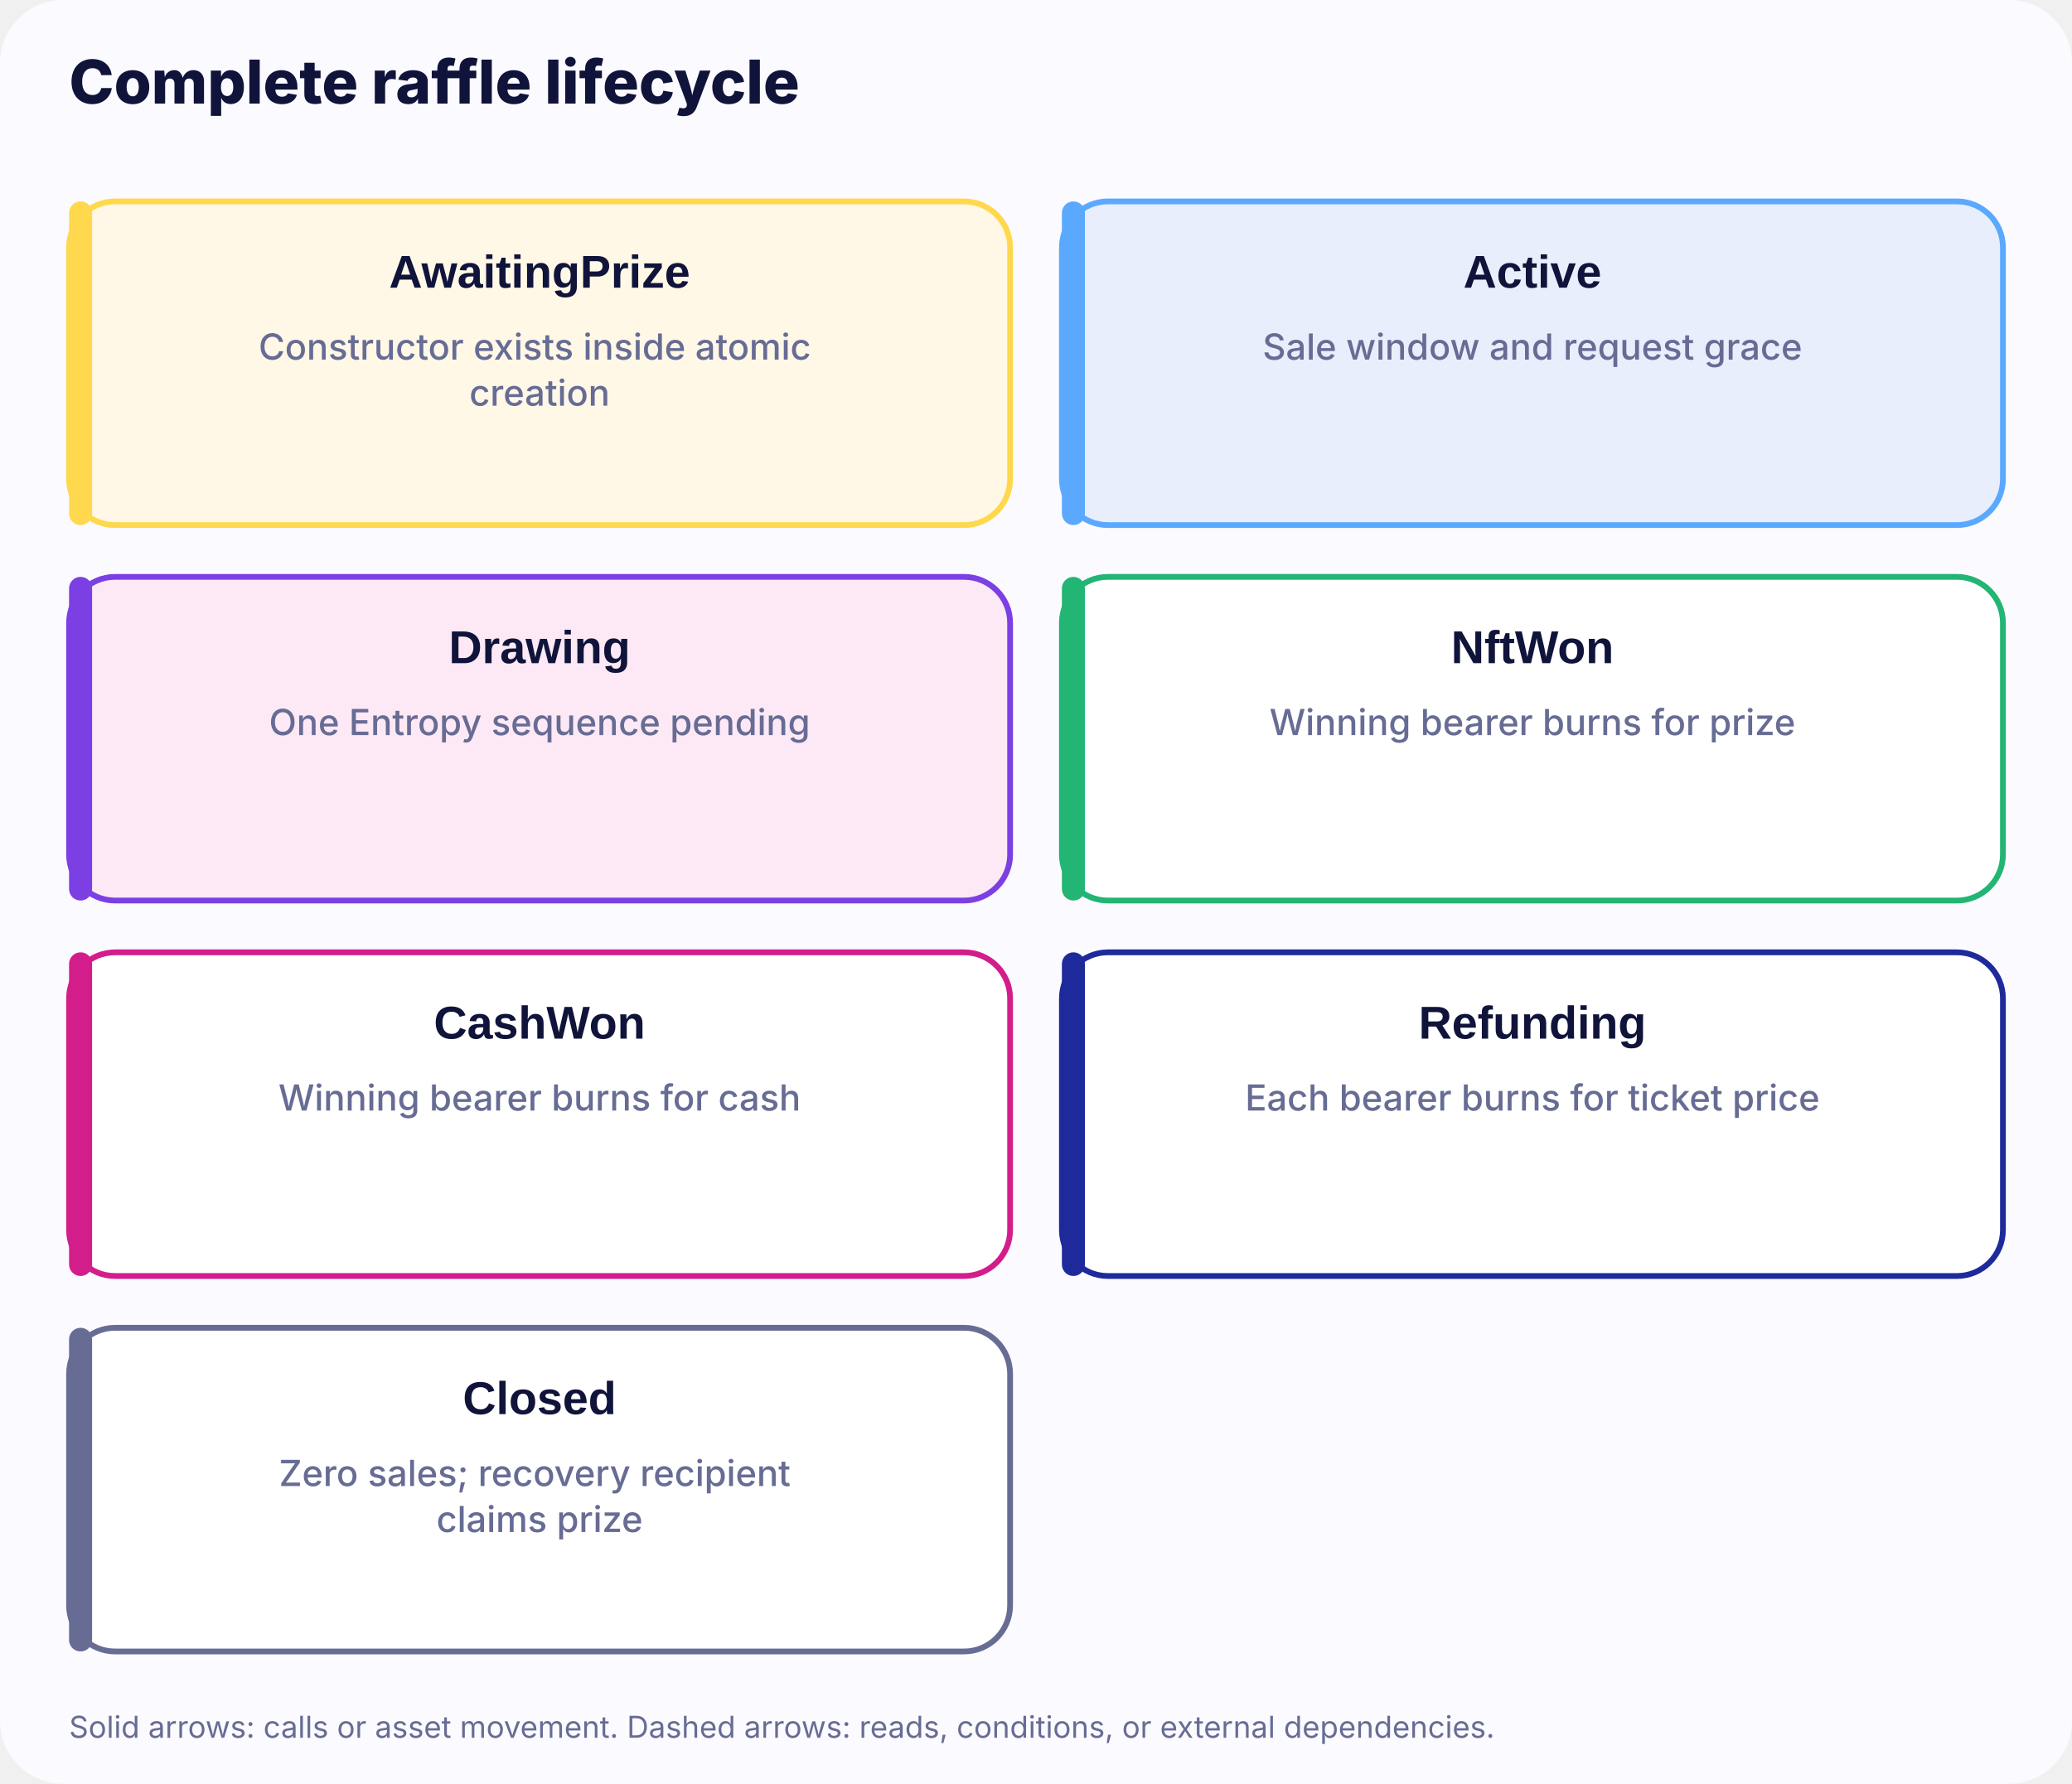
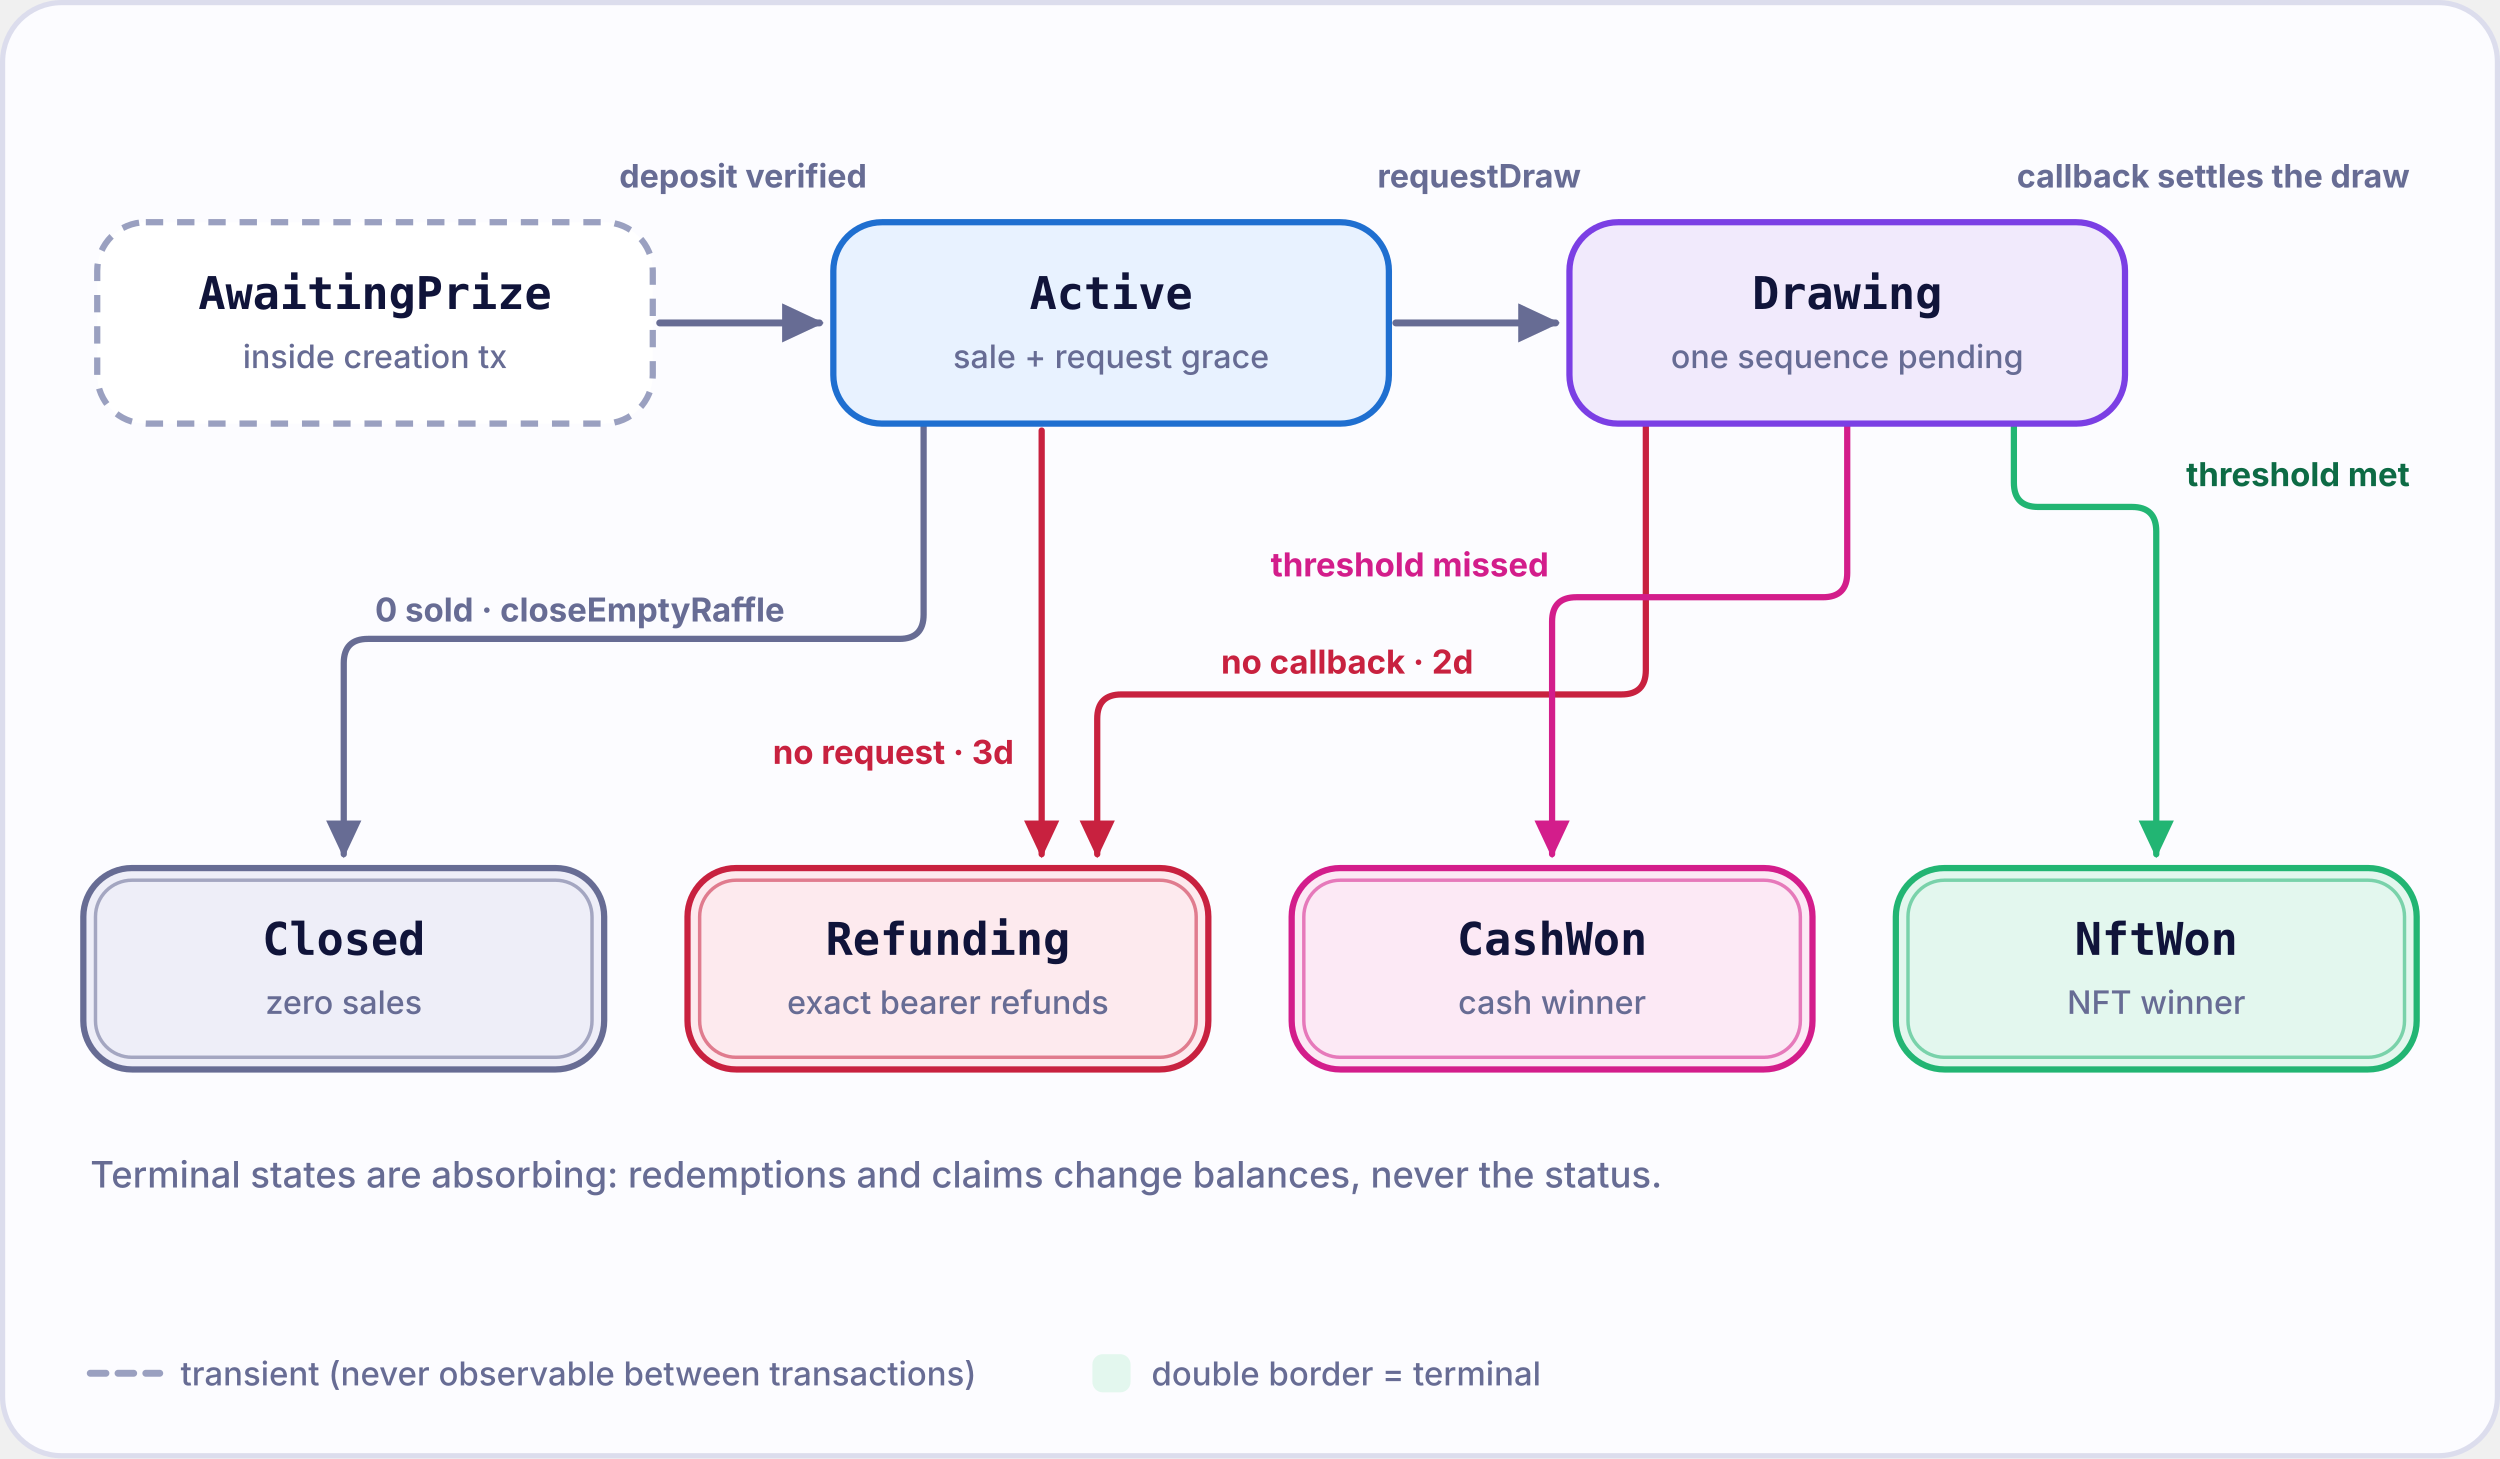
- <svg xmlns="http://www.w3.org/2000/svg" role="img" aria-labelledby="title desc" viewBox="0 0 720 620">
+ <svg xmlns="http://www.w3.org/2000/svg" role="img" aria-labelledby="f04-title f04-desc" viewBox="0 0 720 420" font-family="Inter,'Helvetica Neue',Arial,sans-serif">
  <defs>
-     <marker id="arrow" viewBox="0 0 10 10" refX="9" refY="5" markerWidth="7" markerHeight="7" orient="auto-start-reverse">
-       <path d="M 0 0 L 10 5 L 0 10 z" fill="#1e2a9b" />
+     <marker id="f04m676c94" viewBox="0 0 10 10" refX="8.4" refY="5" markerWidth="6.4" markerHeight="6.4" orient="auto-start-reverse">
+       <path d="M 0 0.6 L 9.4 5 L 0 9.4 z" fill="#676c94" />
    </marker>
-     <linearGradient id="brand" x1="0" y1="0" x2="1" y2="1">
-       <stop offset="0" stop-color="#1e2a9b" />
-       <stop offset="0.55" stop-color="#d31d8b" />
-       <stop offset="1" stop-color="#ffd84d" />
-     </linearGradient>
+     <marker id="f04mc8213f" viewBox="0 0 10 10" refX="8.4" refY="5" markerWidth="6.4" markerHeight="6.4" orient="auto-start-reverse">
+       <path d="M 0 0.6 L 9.4 5 L 0 9.4 z" fill="#c8213f" />
+     </marker>
+     <marker id="f04md31d8b" viewBox="0 0 10 10" refX="8.4" refY="5" markerWidth="6.4" markerHeight="6.4" orient="auto-start-reverse">
+       <path d="M 0 0.6 L 9.4 5 L 0 9.4 z" fill="#d31d8b" />
+     </marker>
+     <marker id="f04m22b573" viewBox="0 0 10 10" refX="8.4" refY="5" markerWidth="6.4" markerHeight="6.4" orient="auto-start-reverse">
+       <path d="M 0 0.6 L 9.4 5 L 0 9.4 z" fill="#22b573" />
+     </marker>
  </defs>
-   <rect width="720" height="620" rx="22" fill="#fbfaff" />
-   <text x="24" y="36" text-anchor="start" font-family="Inter,Arial,sans-serif" font-size="21" font-weight="800" fill="#10143a">
-     <tspan x="24" dy="0">Complete raffle lifecycle</tspan>
-   </text>
-   <g>
-     <rect x="24" y="70" width="327" height="112.5" rx="16" fill="#fff8e7" stroke="#ffd84d" stroke-width="2" />
-     <rect x="24" y="70" width="8" height="112.5" rx="4" fill="#ffd84d" />
-     <text x="187.5" y="100" text-anchor="middle" font-family="Nunito,Arial,sans-serif" font-size="16" font-weight="800" fill="#10143a">
-       <tspan x="187.5" dy="0">AwaitingPrize</tspan>
-     </text>
-     <text x="187.5" y="125" text-anchor="middle" font-family="Inter,Arial,sans-serif" font-size="12.5" font-weight="500" fill="#676c94">
-       <tspan x="187.5" dy="0">Constructor exists inside atomic</tspan>
-       <tspan x="187.5" dy="16">creation</tspan>
-     </text>
-   </g>
-   <g>
-     <rect x="369" y="70" width="327" height="112.5" rx="16" fill="#e9eefc" stroke="#5aa9ff" stroke-width="2" />
-     <rect x="369" y="70" width="8" height="112.5" rx="4" fill="#5aa9ff" />
-     <text x="532.5" y="100" text-anchor="middle" font-family="Nunito,Arial,sans-serif" font-size="16" font-weight="800" fill="#10143a">
-       <tspan x="532.5" dy="0">Active</tspan>
-     </text>
-     <text x="532.5" y="125" text-anchor="middle" font-family="Inter,Arial,sans-serif" font-size="12.5" font-weight="500" fill="#676c94">
-       <tspan x="532.5" dy="0">Sale window and request grace</tspan>
-     </text>
-   </g>
-   <g>
-     <rect x="24" y="200.5" width="327" height="112.5" rx="16" fill="#fce9f5" stroke="#7b3fe4" stroke-width="2" />
-     <rect x="24" y="200.5" width="8" height="112.5" rx="4" fill="#7b3fe4" />
-     <text x="187.5" y="230.5" text-anchor="middle" font-family="Nunito,Arial,sans-serif" font-size="16" font-weight="800" fill="#10143a">
-       <tspan x="187.5" dy="0">Drawing</tspan>
-     </text>
-     <text x="187.5" y="255.5" text-anchor="middle" font-family="Inter,Arial,sans-serif" font-size="12.5" font-weight="500" fill="#676c94">
-       <tspan x="187.5" dy="0">One Entropy sequence pending</tspan>
-     </text>
-   </g>
-   <g>
-     <rect x="369" y="200.5" width="327" height="112.5" rx="16" fill="#ffffff" stroke="#22b573" stroke-width="2" />
-     <rect x="369" y="200.5" width="8" height="112.5" rx="4" fill="#22b573" />
-     <text x="532.5" y="230.5" text-anchor="middle" font-family="Nunito,Arial,sans-serif" font-size="16" font-weight="800" fill="#10143a">
-       <tspan x="532.5" dy="0">NftWon</tspan>
-     </text>
-     <text x="532.5" y="255.5" text-anchor="middle" font-family="Inter,Arial,sans-serif" font-size="12.5" font-weight="500" fill="#676c94">
-       <tspan x="532.5" dy="0">Winning bearer burns for prize</tspan>
-     </text>
-   </g>
-   <g>
-     <rect x="24" y="331" width="327" height="112.5" rx="16" fill="#ffffff" stroke="#d31d8b" stroke-width="2" />
-     <rect x="24" y="331" width="8" height="112.5" rx="4" fill="#d31d8b" />
-     <text x="187.5" y="361" text-anchor="middle" font-family="Nunito,Arial,sans-serif" font-size="16" font-weight="800" fill="#10143a">
-       <tspan x="187.5" dy="0">CashWon</tspan>
-     </text>
-     <text x="187.5" y="386" text-anchor="middle" font-family="Inter,Arial,sans-serif" font-size="12.5" font-weight="500" fill="#676c94">
-       <tspan x="187.5" dy="0">Winning bearer burns for cash</tspan>
-     </text>
-   </g>
-   <g>
-     <rect x="369" y="331" width="327" height="112.5" rx="16" fill="#ffffff" stroke="#1e2a9b" stroke-width="2" />
-     <rect x="369" y="331" width="8" height="112.5" rx="4" fill="#1e2a9b" />
-     <text x="532.5" y="361" text-anchor="middle" font-family="Nunito,Arial,sans-serif" font-size="16" font-weight="800" fill="#10143a">
-       <tspan x="532.5" dy="0">Refunding</tspan>
-     </text>
-     <text x="532.5" y="386" text-anchor="middle" font-family="Inter,Arial,sans-serif" font-size="12.5" font-weight="500" fill="#676c94">
-       <tspan x="532.5" dy="0">Each bearer burns for ticket price</tspan>
-     </text>
-   </g>
-   <g>
-     <rect x="24" y="461.5" width="327" height="112.5" rx="16" fill="#ffffff" stroke="#676c94" stroke-width="2" />
-     <rect x="24" y="461.5" width="8" height="112.5" rx="4" fill="#676c94" />
-     <text x="187.5" y="491.5" text-anchor="middle" font-family="Nunito,Arial,sans-serif" font-size="16" font-weight="800" fill="#10143a">
-       <tspan x="187.5" dy="0">Closed</tspan>
-     </text>
-     <text x="187.5" y="516.5" text-anchor="middle" font-family="Inter,Arial,sans-serif" font-size="12.5" font-weight="500" fill="#676c94">
-       <tspan x="187.5" dy="0">Zero sales; recovery recipient</tspan>
-       <tspan x="187.5" dy="16">claims prize</tspan>
-     </text>
-   </g>
-   <text x="24" y="604" font-family="Inter,Arial,sans-serif" font-size="10.5" fill="#676c94">Solid arrows: calls or asset movement. Dashed arrows: reads, conditions, or external dependencies.</text>
+   <rect x="0.75" y="0.75" width="718.5" height="418.5" rx="17" fill="#fcfcff" stroke="#dcdded" stroke-width="1.5" />
+   <line x1="190" y1="93" x2="236" y2="93" stroke="#676c94" stroke-width="2" stroke-linecap="round" marker-end="url(#f04m676c94)" />
+   <text x="214" y="54" text-anchor="middle" font-family="Inter,'Helvetica Neue',Arial,sans-serif" font-size="9.3" font-weight="650" fill="#676c94">deposit verified</text>
+   <line x1="402" y1="93" x2="448" y2="93" stroke="#676c94" stroke-width="2" stroke-linecap="round" marker-end="url(#f04m676c94)" />
+   <text x="426" y="54" text-anchor="middle" font-family="Inter,'Helvetica Neue',Arial,sans-serif" font-size="9.3" font-weight="650" fill="#676c94">requestDraw</text>
+   <path d="M 266 122 L 266 177 Q 266 184 259 184 L 106 184 Q 99 184 99 191 L 99 246" fill="none" stroke="#676c94" stroke-width="1.8" stroke-linecap="round" marker-end="url(#f04m676c94)" />
+   <text x="108" y="179" text-anchor="start" font-family="Inter,'Helvetica Neue',Arial,sans-serif" font-size="9.5" font-weight="650" fill="#676c94">0 sold · closeEmptyRaffle</text>
+   <line x1="300" y1="124" x2="300" y2="246" stroke="#c8213f" stroke-width="1.8" stroke-linecap="round" marker-end="url(#f04mc8213f)" />
+   <text x="292" y="220" text-anchor="end" font-family="Inter,'Helvetica Neue',Arial,sans-serif" font-size="9.5" font-weight="650" fill="#c8213f">no request · 3d</text>
+   <path d="M 474 122 L 474 193 Q 474 200 467 200 L 323 200 Q 316 200 316 207 L 316 246" fill="none" stroke="#c8213f" stroke-width="1.8" stroke-linecap="round" marker-end="url(#f04mc8213f)" />
+   <text x="388" y="194" text-anchor="middle" font-family="Inter,'Helvetica Neue',Arial,sans-serif" font-size="9.5" font-weight="650" fill="#c8213f">no callback · 2d</text>
+   <path d="M 532 122 L 532 165 Q 532 172 525 172 L 454 172 Q 447 172 447 179 L 447 246" fill="none" stroke="#d31d8b" stroke-width="1.8" stroke-linecap="round" marker-end="url(#f04md31d8b)" />
+   <text x="406" y="166" text-anchor="middle" font-family="Inter,'Helvetica Neue',Arial,sans-serif" font-size="9.5" font-weight="650" fill="#d31d8b">threshold missed</text>
+   <path d="M 580 122 L 580 139 Q 580 146 587 146 L 614 146 Q 621 146 621 153 L 621 246" fill="none" stroke="#22b573" stroke-width="1.8" stroke-linecap="round" marker-end="url(#f04m22b573)" />
+   <text x="694" y="140" text-anchor="end" font-family="Inter,'Helvetica Neue',Arial,sans-serif" font-size="9.5" font-weight="650" fill="#0d6b45">threshold met</text>
+   <text x="694" y="54" text-anchor="end" font-family="Inter,'Helvetica Neue',Arial,sans-serif" font-size="9.3" font-weight="650" fill="#676c94">callback settles the draw</text>
+   <rect x="28" y="64" width="160" height="58" rx="14" fill="#ffffff" stroke="#9aa0c0" stroke-width="1.8" stroke-dasharray="5 4" />
+   <text x="108" y="89" text-anchor="middle" font-family="'SF Mono',Menlo,Consolas,monospace" font-size="13" font-weight="800" fill="#10143a">AwaitingPrize</text>
+   <text x="108" y="106" text-anchor="middle" font-family="Inter,'Helvetica Neue',Arial,sans-serif" font-size="9.3" font-weight="550" fill="#676c94">inside creation tx</text>
+   <rect x="240" y="64" width="160" height="58" rx="14" fill="#e8f2ff" stroke="#1f6fd0" stroke-width="1.8" />
+   <text x="320" y="89" text-anchor="middle" font-family="'SF Mono',Menlo,Consolas,monospace" font-size="13" font-weight="800" fill="#10143a">Active</text>
+   <text x="320" y="106" text-anchor="middle" font-family="Inter,'Helvetica Neue',Arial,sans-serif" font-size="9.3" font-weight="550" fill="#676c94">sale + request grace</text>
+   <rect x="452" y="64" width="160" height="58" rx="14" fill="#f1eafc" stroke="#7b3fe4" stroke-width="1.8" />
+   <text x="532" y="89" text-anchor="middle" font-family="'SF Mono',Menlo,Consolas,monospace" font-size="13" font-weight="800" fill="#10143a">Drawing</text>
+   <text x="532" y="106" text-anchor="middle" font-family="Inter,'Helvetica Neue',Arial,sans-serif" font-size="9.3" font-weight="550" fill="#676c94">one sequence pending</text>
+   <rect x="24" y="250" width="150" height="58" rx="14" fill="#eeeef8" stroke="#676c94" stroke-width="1.8" />
+   <rect x="27.5" y="253.5" width="143" height="51" rx="10.5" fill="none" stroke="#676c94" stroke-width="1" opacity="0.55" />
+   <text x="99" y="275" text-anchor="middle" font-family="'SF Mono',Menlo,Consolas,monospace" font-size="13" font-weight="800" fill="#10143a">Closed</text>
+   <text x="99" y="292" text-anchor="middle" font-family="Inter,'Helvetica Neue',Arial,sans-serif" font-size="9.3" font-weight="550" fill="#676c94">zero sales</text>
+   <rect x="198" y="250" width="150" height="58" rx="14" fill="#fdeaee" stroke="#c8213f" stroke-width="1.8" />
+   <rect x="201.5" y="253.5" width="143" height="51" rx="10.5" fill="none" stroke="#c8213f" stroke-width="1" opacity="0.55" />
+   <text x="273" y="275" text-anchor="middle" font-family="'SF Mono',Menlo,Consolas,monospace" font-size="13" font-weight="800" fill="#10143a">Refunding</text>
+   <text x="273" y="292" text-anchor="middle" font-family="Inter,'Helvetica Neue',Arial,sans-serif" font-size="9.3" font-weight="550" fill="#676c94">exact bearer refunds</text>
+   <rect x="372" y="250" width="150" height="58" rx="14" fill="#fce9f5" stroke="#d31d8b" stroke-width="1.8" />
+   <rect x="375.5" y="253.5" width="143" height="51" rx="10.5" fill="none" stroke="#d31d8b" stroke-width="1" opacity="0.55" />
+   <text x="447" y="275" text-anchor="middle" font-family="'SF Mono',Menlo,Consolas,monospace" font-size="13" font-weight="800" fill="#10143a">CashWon</text>
+   <text x="447" y="292" text-anchor="middle" font-family="Inter,'Helvetica Neue',Arial,sans-serif" font-size="9.3" font-weight="550" fill="#676c94">cash winner</text>
+   <rect x="546" y="250" width="150" height="58" rx="14" fill="#e3f7ee" stroke="#22b573" stroke-width="1.8" />
+   <rect x="549.5" y="253.5" width="143" height="51" rx="10.5" fill="none" stroke="#22b573" stroke-width="1" opacity="0.55" />
+   <text x="621" y="275" text-anchor="middle" font-family="'SF Mono',Menlo,Consolas,monospace" font-size="13" font-weight="800" fill="#10143a">NftWon</text>
+   <text x="621" y="292" text-anchor="middle" font-family="Inter,'Helvetica Neue',Arial,sans-serif" font-size="9.3" font-weight="550" fill="#676c94">NFT winner</text>
+   <text x="26" y="342" text-anchor="start" font-family="Inter,'Helvetica Neue',Arial,sans-serif" font-size="10.5" font-weight="550" fill="#676c94">Terminal states are absorbing: redemptions and claims change balances, never the status.</text>
+   <line x1="26" y1="395.5" x2="46" y2="395.5" stroke="#9aa0c0" stroke-width="2" stroke-linecap="round" stroke-dasharray="4.5 3.5" />
+   <text x="52" y="399" text-anchor="start" font-family="Inter,'Helvetica Neue',Arial,sans-serif" font-size="9.5" font-weight="550" fill="#676c94">transient (never observable between transactions)</text>
+   <rect x="314.607" y="390" width="11" height="11" rx="3" fill="#e3f7ee" />
+   <text x="331.607" y="399" text-anchor="start" font-family="Inter,'Helvetica Neue',Arial,sans-serif" font-size="9.5" font-weight="550" fill="#676c94">double border = terminal</text>
</svg>
